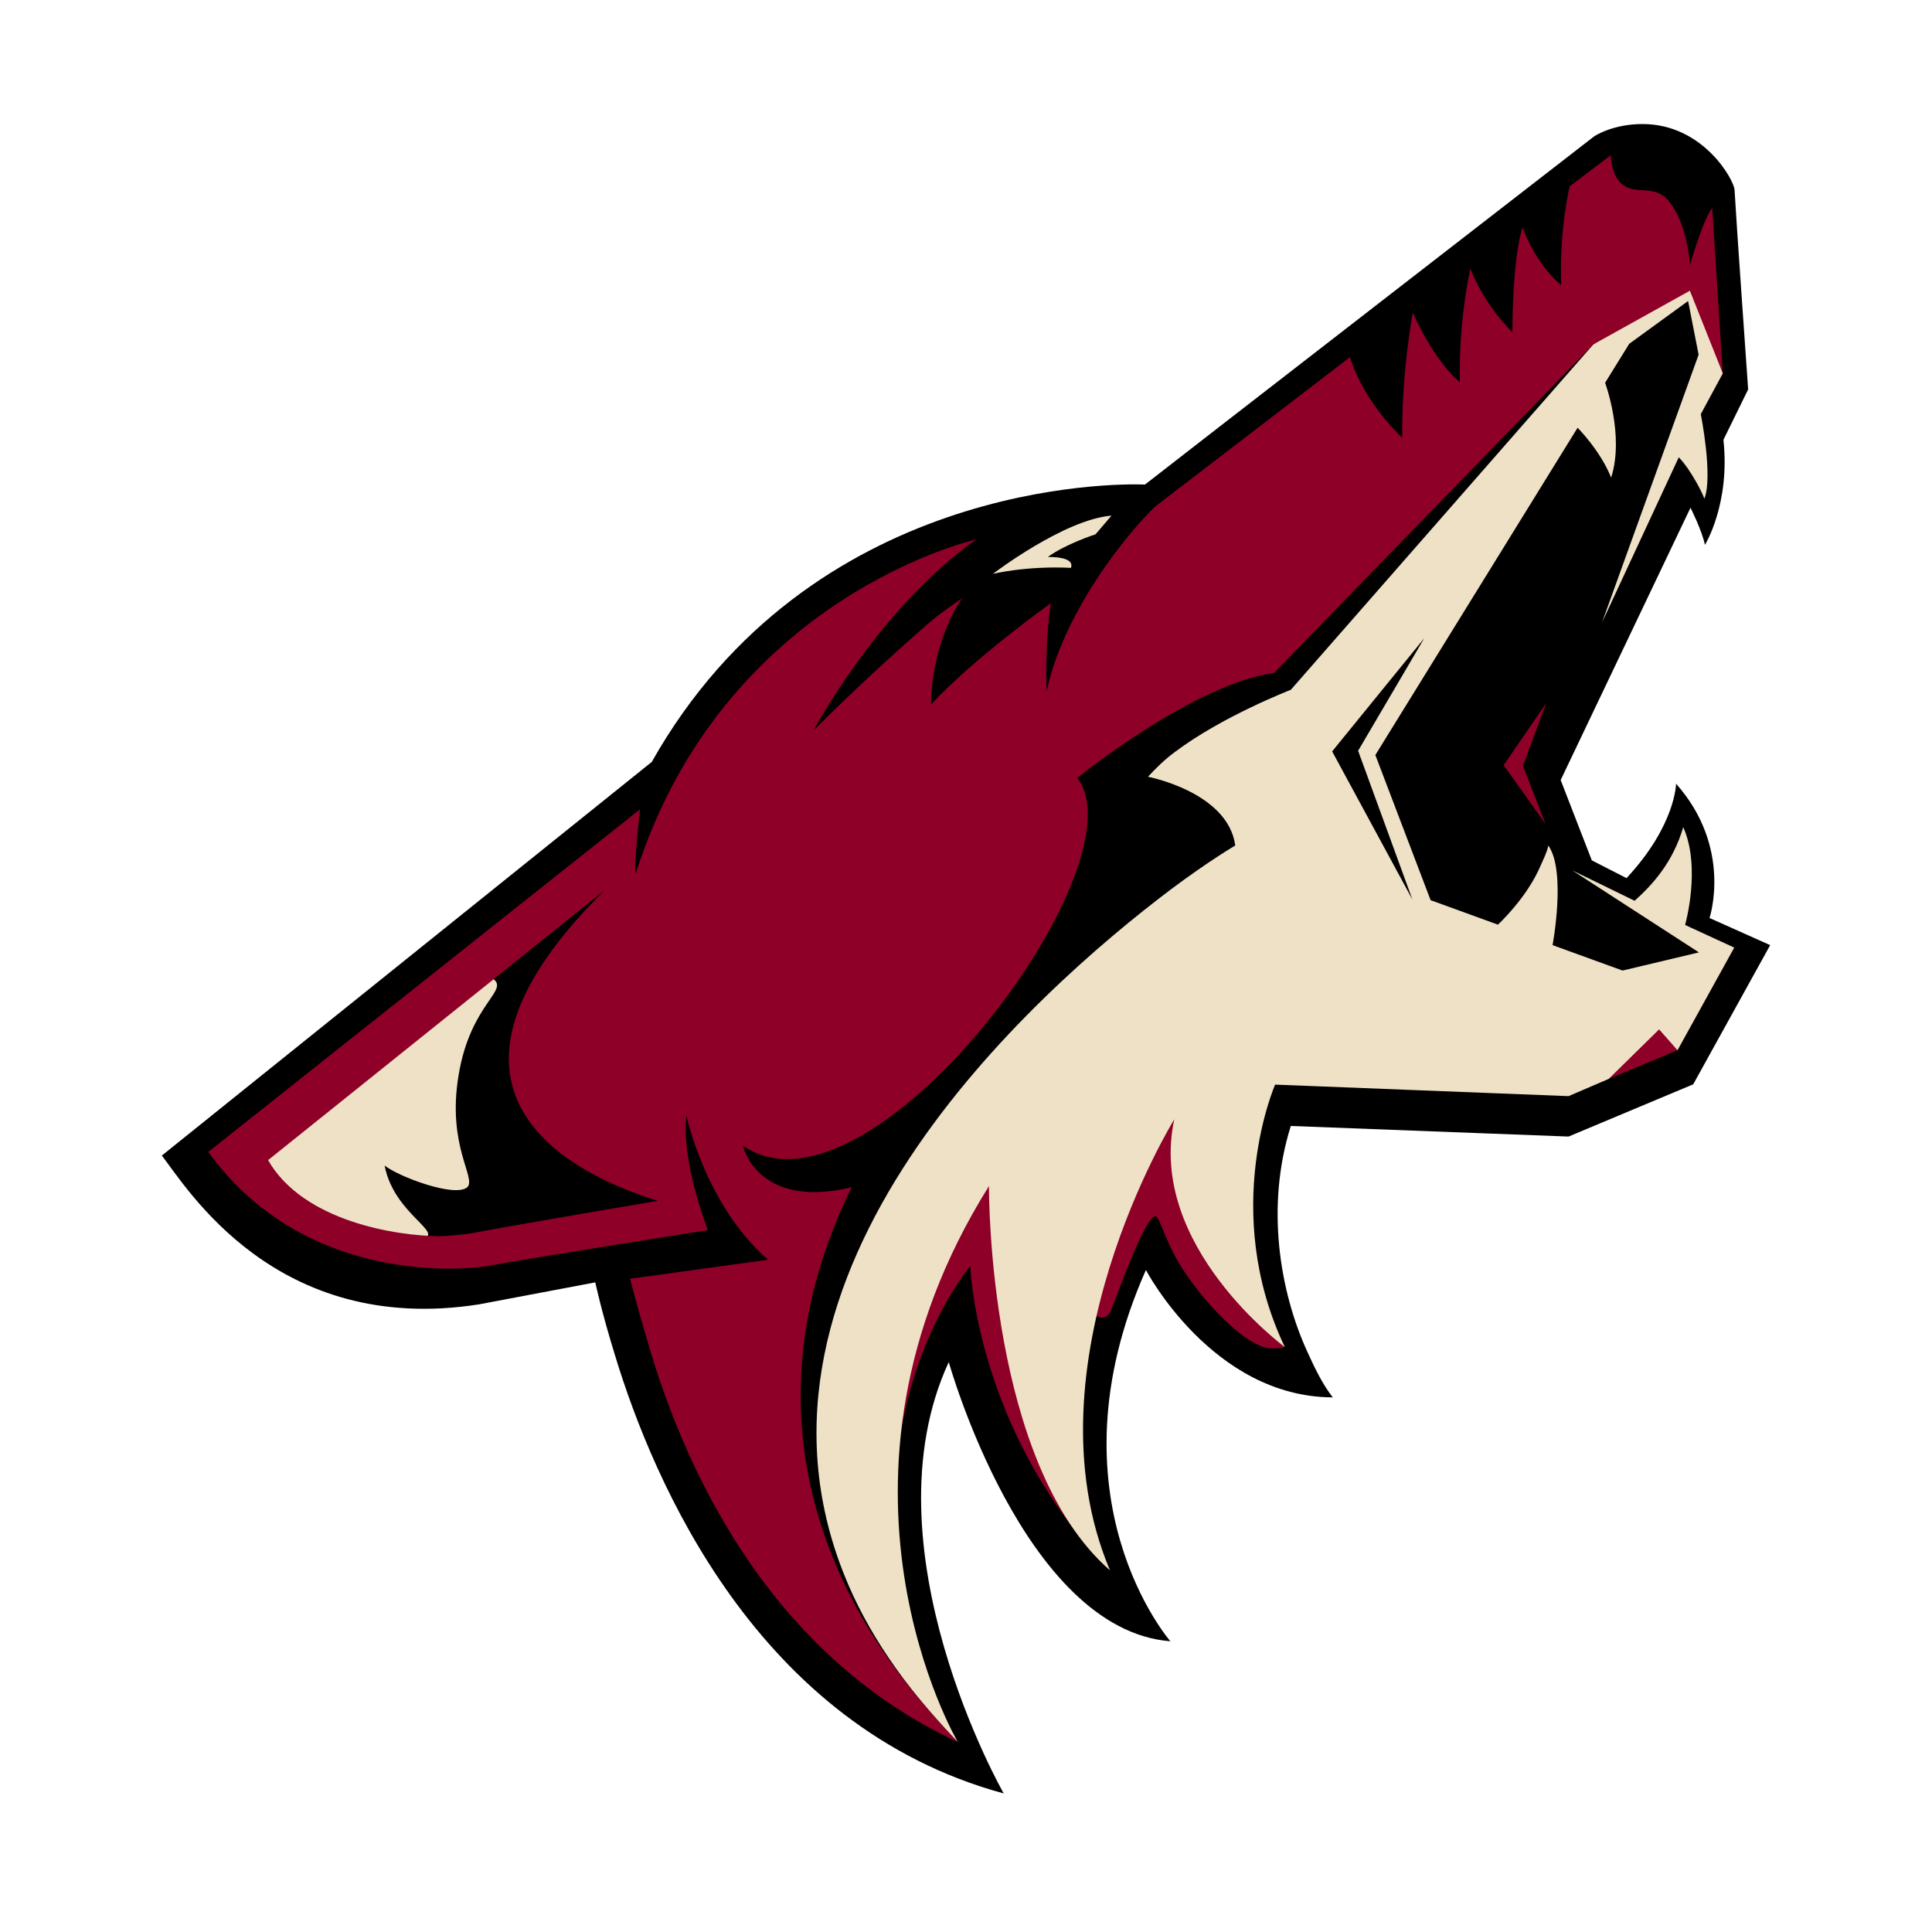
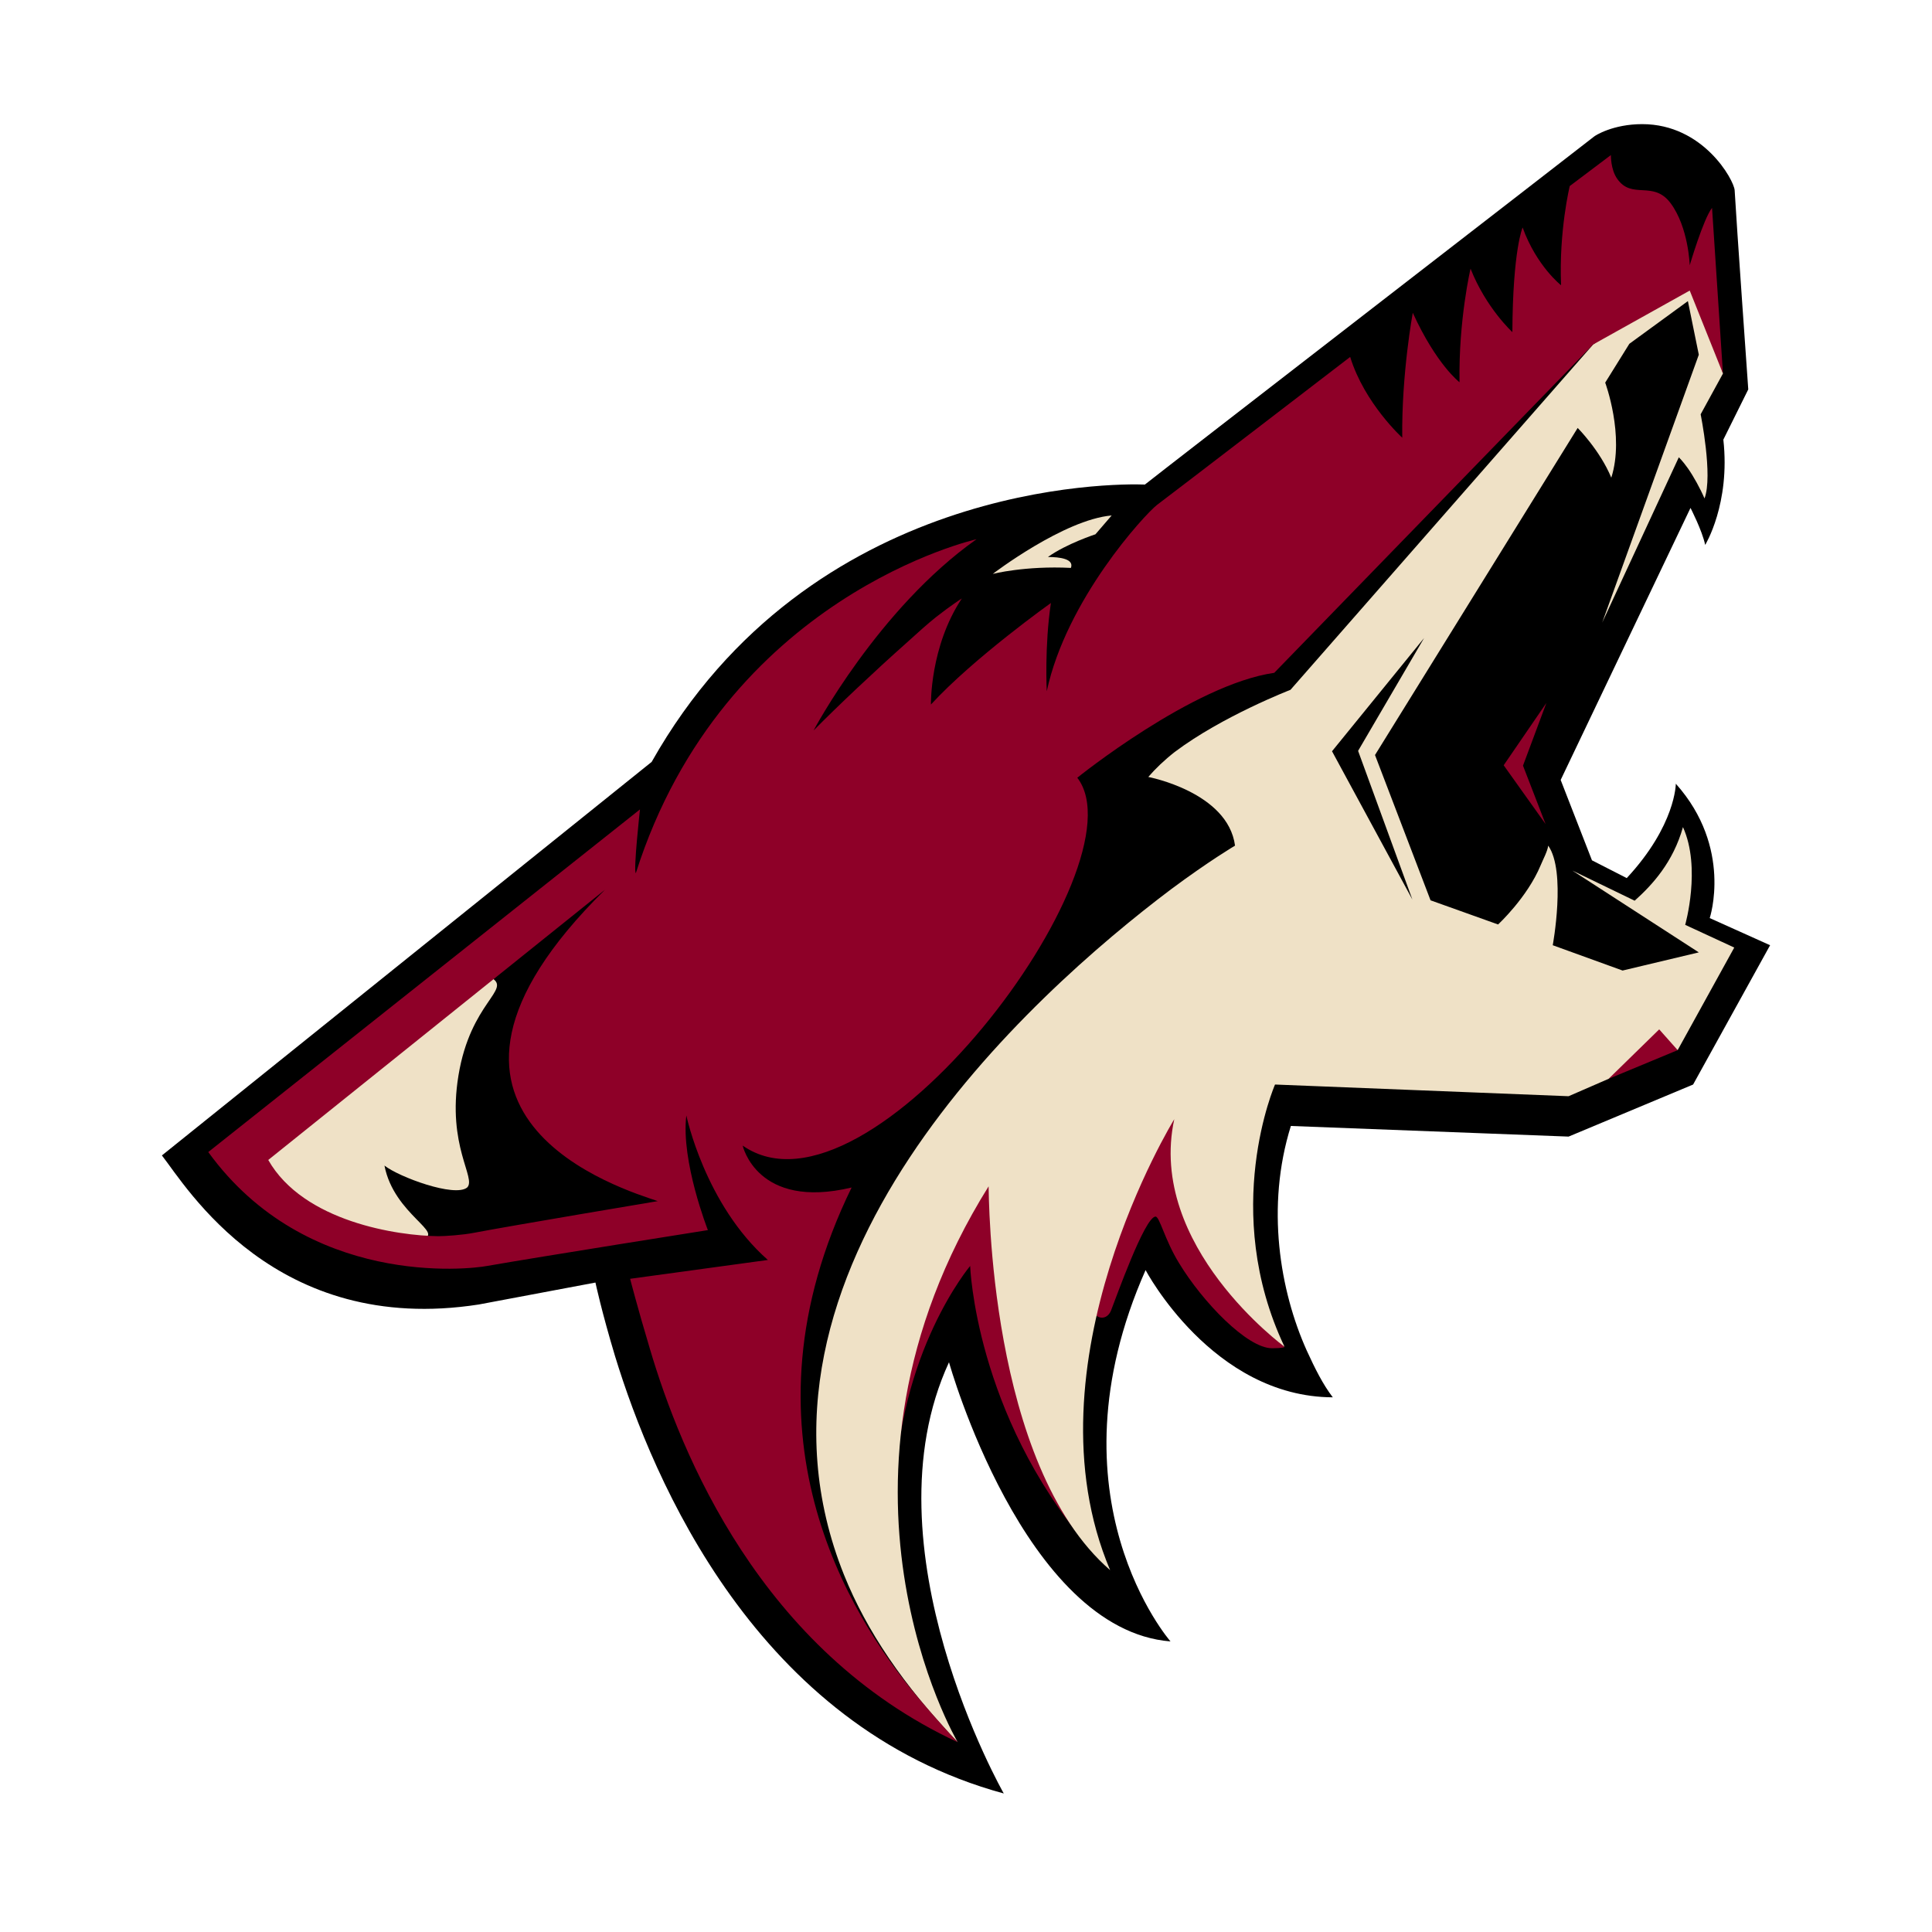
- <svg xmlns="http://www.w3.org/2000/svg" width="25pt" height="25pt" viewBox="0 0 25 25" version="1.1">
+ <svg xmlns="http://www.w3.org/2000/svg" width="20pt" height="20pt" viewBox="0 0 20 20" version="1.1">
  <g id="surface1">
-     <path style=" stroke:none;fill-rule:nonzero;fill:rgb(100%,100%,100%);fill-opacity:1;" d="M 23.031 11.945 L 22.477 11.695 C 22.492 11.59 22.5 11.457 22.492 11.305 C 22.469 10.801 22.27 10.324 21.918 9.934 L 21.348 9.293 L 21.371 10.137 C 21.371 10.152 21.363 10.262 21.297 10.422 C 21.246 10.555 21.148 10.75 20.973 10.973 L 20.848 10.91 L 20.535 10.105 L 21.82 7.414 L 21.918 7.883 L 22.328 7.215 C 22.34 7.199 22.434 7.039 22.516 6.77 C 22.609 6.449 22.648 6.098 22.621 5.75 L 22.902 5.18 L 22.938 5.102 L 22.93 5.02 C 22.93 4.996 22.773 2.812 22.758 2.445 C 22.746 2.262 22.586 1.984 22.359 1.762 C 22.145 1.547 21.777 1.293 21.254 1.293 C 21.059 1.293 20.871 1.328 20.695 1.391 C 20.566 1.438 20.469 1.492 20.426 1.527 C 20.387 1.559 19.883 1.945 19.191 2.484 C 17.16 4.055 15.168 5.602 14.711 5.957 C 14.699 5.957 14.688 5.957 14.676 5.957 C 14.484 5.957 14.09 5.969 13.578 6.047 C 12.98 6.141 12.398 6.297 11.848 6.512 C 11.129 6.793 10.477 7.168 9.898 7.637 C 9.219 8.188 8.645 8.863 8.191 9.652 L 1.898 14.711 L 1.656 14.902 L 1.848 15.145 C 1.871 15.176 1.902 15.215 1.938 15.266 C 2.129 15.531 2.492 16.023 3.062 16.453 C 3.77 16.98 4.582 17.246 5.48 17.246 C 5.727 17.246 5.984 17.227 6.242 17.188 L 6.246 17.188 L 6.254 17.184 L 7.469 16.957 C 7.512 17.125 7.574 17.355 7.66 17.637 C 7.914 18.473 8.391 19.707 9.207 20.84 C 9.66 21.469 10.172 22.004 10.734 22.434 C 11.391 22.934 12.121 23.297 12.906 23.508 L 13.633 23.707 L 13.258 23.051 C 13.254 23.043 12.812 22.266 12.512 21.215 C 12.309 20.5 12.137 19.539 12.297 18.617 C 12.41 18.895 12.551 19.207 12.723 19.523 C 13.02 20.066 13.34 20.508 13.68 20.836 C 14.129 21.27 14.613 21.512 15.121 21.551 L 15.891 21.613 L 15.379 21.035 C 15.367 21.02 15 20.578 14.785 19.824 C 14.543 18.961 14.582 18.047 14.898 17.102 C 14.992 17.219 15.102 17.348 15.23 17.477 C 15.492 17.738 15.773 17.949 16.07 18.102 C 16.445 18.293 16.84 18.391 17.246 18.395 L 17.895 18.395 L 17.492 17.887 C 17.387 17.754 17.297 17.574 17.195 17.348 C 16.848 16.574 16.754 15.676 16.941 14.895 L 20.285 15.02 L 20.355 15.023 L 20.418 14.996 L 22.031 14.32 L 22.133 14.277 L 22.184 14.18 L 23.18 12.379 L 23.344 12.082 Z M 23.031 11.945 " />
-     <path style=" stroke:none;fill-rule:nonzero;fill:rgb(0%,0%,0%);fill-opacity:1;" d="M 2.094 14.953 C 2.41 15.355 3.562 17.289 6.195 16.879 C 7.703 16.594 7.703 16.594 7.703 16.594 C 7.703 16.594 7.781 16.965 7.961 17.547 C 8.453 19.16 9.793 22.34 12.988 23.207 C 12.988 23.207 11.168 20.023 12.277 17.625 C 12.277 17.625 13.246 21.09 15.145 21.238 C 15.145 21.238 13.52 19.379 14.828 16.434 C 14.828 16.434 15.688 18.078 17.246 18.082 C 17.117 17.918 17.016 17.711 16.91 17.477 C 16.562 16.707 16.375 15.613 16.703 14.57 L 20.297 14.707 L 21.91 14.031 L 22.906 12.23 L 22.121 11.879 C 22.121 11.879 22.426 10.973 21.688 10.141 C 21.688 10.141 21.684 10.68 21.047 11.363 L 20.598 11.133 L 20.195 10.094 L 21.875 6.57 C 21.875 6.57 22.023 6.863 22.062 7.051 C 22.062 7.051 22.391 6.52 22.301 5.691 L 22.621 5.039 C 22.621 5.039 22.465 2.832 22.445 2.457 C 22.438 2.328 22.039 1.605 21.254 1.605 C 20.875 1.605 20.641 1.754 20.621 1.77 C 20.477 1.883 14.988 6.133 14.816 6.27 C 14.434 6.254 10.484 6.227 8.434 9.859 Z M 2.094 14.953 " />
-     <path style=" stroke:none;fill-rule:nonzero;fill:rgb(93.725%,88.235%,77.647%);fill-opacity:1;" d="M 5.449 16.035 C 5.785 15.961 5.098 15.723 4.977 15.082 C 5.16 15.227 5.883 15.5 6.047 15.363 C 6.168 15.242 5.781 14.832 5.934 13.914 C 6.09 12.961 6.625 12.809 6.359 12.652 C 6.059 12.602 3.27 14.902 3.27 14.902 L 3.707 15.629 C 3.707 15.629 5.176 16.172 5.449 16.035 Z M 5.449 16.035 " />
-     <path style=" stroke:none;fill-rule:nonzero;fill:rgb(55.686%,0%,15.686%);fill-opacity:1;" d="M 20.816 13.961 L 21.707 13.59 L 21.449 12.984 Z M 20.816 13.961 " />
-     <path style=" stroke:none;fill-rule:nonzero;fill:rgb(55.686%,0%,15.686%);fill-opacity:1;" d="M 14.145 16.906 C 14.125 17.043 14.309 17.121 14.375 16.961 C 14.441 16.801 14.809 15.754 14.949 15.738 C 15.004 15.734 15.07 16.039 15.258 16.348 C 15.562 16.848 16.137 17.449 16.457 17.449 C 16.602 17.449 16.625 17.43 16.625 17.43 L 16.273 16.914 L 15.258 14.09 L 14.633 15.027 Z M 14.145 16.906 " />
-     <path style=" stroke:none;fill-rule:nonzero;fill:rgb(55.686%,0%,15.686%);fill-opacity:1;" d="M 12.785 14.953 C 12.785 14.953 14.168 20.113 14.078 20.008 C 12.617 18.289 12.555 16.383 12.555 16.383 C 12.555 16.383 11.609 17.5 11.582 19.363 L 11.246 19.34 L 11.945 16.516 Z M 12.785 14.953 " />
-     <path style=" stroke:none;fill-rule:nonzero;fill:rgb(93.725%,88.235%,77.647%);fill-opacity:1;" d="M 21.805 11.969 C 21.805 11.969 22.016 11.23 21.781 10.703 C 21.648 11.16 21.379 11.453 21.152 11.656 L 20.344 11.262 L 21.984 12.324 L 20.996 12.559 L 20.09 12.23 C 20.09 12.23 20.27 11.273 20.035 10.941 C 20.023 11.016 19.969 11.125 19.938 11.195 C 19.762 11.617 19.383 11.965 19.383 11.965 L 18.512 11.648 L 17.797 9.77 L 20.414 5.535 C 20.414 5.535 20.707 5.828 20.848 6.18 C 21.023 5.637 20.77 4.953 20.77 4.953 L 21.082 4.449 L 21.844 3.895 L 21.98 4.59 L 20.73 8.055 L 21.723 5.918 C 21.723 5.918 21.773 5.965 21.84 6.062 C 21.91 6.164 22.004 6.324 22.055 6.453 C 22.168 6.156 22.008 5.359 22.008 5.359 L 22.293 4.832 L 21.945 3.539 L 20.617 4.457 L 16.703 8.926 C 16.703 8.926 15.812 9.27 15.199 9.734 C 15.066 9.832 14.953 9.945 14.855 10.051 C 14.855 10.051 15.891 10.25 15.984 10.941 C 15.984 10.941 15.648 11.137 15.152 11.508 C 13.352 12.867 9.348 16.453 10.926 20.383 C 11.211 21.098 11.688 21.812 12.395 22.543 C 12.395 22.543 10.402 19.172 12.797 15.348 C 12.797 15.438 12.789 18.949 14.363 20.32 C 13.238 17.656 15.195 14.484 15.195 14.484 C 14.84 16.121 16.625 17.43 16.625 17.43 C 15.785 15.664 16.5 14.035 16.5 14.035 L 20.297 14.184 L 20.816 13.961 L 21.469 13.32 L 21.707 13.59 L 22.441 12.262 Z M 17.238 9.723 L 18.43 8.258 L 17.574 9.715 L 18.277 11.641 Z M 17.238 9.723 " />
-     <path style=" stroke:none;fill-rule:nonzero;fill:rgb(55.686%,0%,15.686%);fill-opacity:1;" d="M 22.156 2.691 C 22.039 2.832 21.867 3.434 21.867 3.434 C 21.867 3.434 21.848 2.938 21.613 2.625 C 21.395 2.332 21.121 2.586 20.93 2.316 C 20.844 2.191 20.844 2.008 20.844 2.008 L 20.312 2.41 C 20.312 2.41 20.172 2.984 20.203 3.691 C 20.203 3.691 19.883 3.441 19.703 2.945 C 19.703 2.945 19.578 3.234 19.57 4.297 C 19.57 4.297 19.227 3.984 19.027 3.477 C 19.027 3.477 18.871 4.141 18.891 4.945 C 18.891 4.945 18.59 4.723 18.281 4.047 C 18.281 4.047 18.133 4.836 18.145 5.664 C 18.145 5.664 17.656 5.223 17.469 4.621 C 17.469 4.621 15.137 6.41 14.973 6.535 C 14.812 6.66 13.801 7.758 13.543 8.945 C 13.543 8.945 13.516 8.359 13.598 7.805 C 13.598 7.805 12.605 8.512 12.047 9.117 C 12.047 9.117 12.031 8.371 12.449 7.742 C 12.449 7.742 12.301 7.84 12.113 7.984 C 12 8.074 11.887 8.18 11.727 8.32 C 11.324 8.676 10.836 9.141 10.527 9.453 C 10.527 9.453 11.363 7.879 12.633 6.98 C 12.633 6.98 9.371 7.707 8.227 11.301 C 8.195 11.266 8.281 10.473 8.281 10.473 L 2.695 14.906 C 3.969 16.664 6.07 16.422 6.305 16.383 C 6.996 16.258 9.16 15.918 9.16 15.918 C 9.16 15.918 8.809 15.023 8.883 14.434 C 8.883 14.434 9.121 15.586 9.938 16.301 L 8.152 16.547 C 8.152 16.547 8.246 16.914 8.406 17.449 C 8.809 18.805 9.84 21.359 12.395 22.543 C 12.395 22.543 12.176 22.32 11.867 21.949 C 10.988 20.898 9.488 18.504 11.02 15.363 C 9.793 15.656 9.613 14.824 9.613 14.824 C 11.246 15.965 14.812 11.195 13.941 10.066 C 13.941 10.066 15.434 8.855 16.488 8.707 L 20.617 4.457 L 21.867 3.762 L 22.293 4.832 Z M 6.133 15.953 C 5.984 15.98 5.758 15.996 5.676 15.996 C 5.145 15.992 3.926 15.812 3.469 15.012 L 7.828 11.516 C 4.852 14.449 8.098 15.402 8.512 15.539 C 8.512 15.539 6.613 15.859 6.133 15.953 Z M 6.133 15.953 " />
-     <path style=" stroke:none;fill-rule:nonzero;fill:rgb(55.686%,0%,15.686%);fill-opacity:1;" d="M 19.457 9.902 L 20.008 9.098 L 19.707 9.91 L 20 10.664 Z M 19.457 9.902 " />
-     <path style=" stroke:none;fill-rule:nonzero;fill:rgb(93.725%,88.235%,77.647%);fill-opacity:1;" d="M 12.848 7.426 C 12.848 7.426 13.27 7.32 13.859 7.348 C 13.898 7.23 13.711 7.207 13.559 7.207 C 13.797 7.035 14.176 6.914 14.176 6.914 L 14.383 6.672 C 13.766 6.723 12.848 7.426 12.848 7.426 Z M 12.848 7.426 " />
+     <path style=" stroke:none;fill-rule:nonzero;fill:rgb(100%,100%,100%);fill-opacity:1;" d="M 18.426 9.555 L 17.984 9.355 C 17.992 9.273 18 9.164 17.996 9.043 C 17.977 8.641 17.816 8.262 17.535 7.945 L 17.078 7.434 L 17.098 8.109 C 17.098 8.125 17.09 8.207 17.039 8.34 C 16.996 8.445 16.918 8.598 16.777 8.777 L 16.676 8.727 L 16.43 8.086 L 17.457 5.93 L 17.535 6.305 L 17.863 5.773 C 17.871 5.758 17.949 5.633 18.012 5.418 C 18.09 5.16 18.117 4.879 18.098 4.598 L 18.32 4.141 L 18.352 4.082 L 18.344 4.016 C 18.344 3.996 18.219 2.25 18.207 1.953 C 18.199 1.812 18.066 1.586 17.891 1.41 C 17.715 1.238 17.422 1.035 17 1.035 C 16.844 1.035 16.695 1.062 16.559 1.113 C 16.453 1.148 16.375 1.195 16.344 1.219 C 16.309 1.246 15.906 1.559 15.352 1.988 C 13.73 3.246 12.133 4.48 11.77 4.766 C 11.758 4.766 11.75 4.766 11.742 4.766 C 11.59 4.766 11.273 4.773 10.863 4.84 C 10.383 4.914 9.918 5.035 9.48 5.207 C 8.906 5.434 8.379 5.734 7.918 6.109 C 7.375 6.551 6.914 7.094 6.551 7.723 L 1.52 11.766 L 1.324 11.922 L 1.477 12.117 C 1.496 12.141 1.52 12.172 1.547 12.211 C 1.703 12.426 1.992 12.82 2.449 13.16 C 3.016 13.586 3.664 13.797 4.383 13.797 C 4.582 13.797 4.789 13.781 4.996 13.75 L 5 13.75 L 5.004 13.746 L 5.977 13.566 C 6.008 13.699 6.059 13.887 6.129 14.109 C 6.332 14.777 6.711 15.766 7.367 16.672 C 7.727 17.176 8.137 17.602 8.586 17.945 C 9.109 18.348 9.695 18.637 10.324 18.809 L 10.906 18.965 L 10.605 18.441 C 10.602 18.434 10.25 17.812 10.012 16.973 C 9.848 16.398 9.711 15.633 9.84 14.895 C 9.93 15.113 10.043 15.367 10.18 15.621 C 10.414 16.055 10.672 16.406 10.941 16.668 C 11.301 17.016 11.691 17.211 12.098 17.242 L 12.715 17.289 L 12.305 16.828 C 12.293 16.812 12 16.465 11.828 15.859 C 11.633 15.168 11.664 14.438 11.922 13.684 C 11.992 13.777 12.082 13.879 12.184 13.98 C 12.395 14.191 12.621 14.359 12.855 14.48 C 13.156 14.637 13.473 14.715 13.797 14.715 L 14.316 14.715 L 13.996 14.309 C 13.91 14.203 13.836 14.059 13.758 13.879 C 13.477 13.262 13.402 12.539 13.551 11.914 L 16.23 12.016 L 16.285 12.02 L 16.336 11.996 L 17.625 11.453 L 17.707 11.422 L 17.746 11.344 L 18.543 9.906 L 18.676 9.668 Z M 18.426 9.555 " />
+     <path style=" stroke:none;fill-rule:nonzero;fill:rgb(0%,0%,0%);fill-opacity:1;" d="M 1.676 11.961 C 1.93 12.285 2.848 13.832 4.957 13.504 C 6.164 13.277 6.164 13.277 6.164 13.277 C 6.164 13.277 6.227 13.574 6.367 14.039 C 6.762 15.328 7.836 17.871 10.391 18.566 C 10.391 18.566 8.938 16.02 9.824 14.102 C 9.824 14.102 10.598 16.871 12.117 16.992 C 12.117 16.992 10.816 15.504 11.859 13.148 C 11.859 13.148 12.551 14.461 13.797 14.465 C 13.695 14.332 13.613 14.168 13.527 13.98 C 13.25 13.363 13.102 12.492 13.363 11.656 L 16.238 11.766 L 17.527 11.227 L 18.324 9.785 L 17.699 9.504 C 17.699 9.504 17.941 8.777 17.348 8.113 C 17.348 8.113 17.348 8.543 16.84 9.09 L 16.48 8.906 L 16.156 8.074 L 17.5 5.258 C 17.5 5.258 17.621 5.492 17.652 5.641 C 17.652 5.641 17.914 5.215 17.84 4.551 L 18.098 4.031 C 18.098 4.031 17.973 2.266 17.957 1.969 C 17.949 1.863 17.633 1.285 17 1.285 C 16.699 1.285 16.512 1.402 16.496 1.418 C 16.383 1.508 11.988 4.906 11.852 5.016 C 11.547 5.004 8.387 4.98 6.746 7.887 Z M 1.676 11.961 " />
+     <path style=" stroke:none;fill-rule:nonzero;fill:rgb(93.725%,88.235%,77.647%);fill-opacity:1;" d="M 4.359 12.828 C 4.629 12.77 4.078 12.578 3.98 12.066 C 4.129 12.184 4.707 12.398 4.836 12.293 C 4.934 12.195 4.625 11.867 4.746 11.133 C 4.871 10.371 5.301 10.246 5.086 10.121 C 4.848 10.082 2.617 11.922 2.617 11.922 L 2.965 12.504 C 2.965 12.504 4.141 12.938 4.359 12.828 Z M 4.359 12.828 " />
+     <path style=" stroke:none;fill-rule:nonzero;fill:rgb(55.686%,0%,15.686%);fill-opacity:1;" d="M 16.652 11.168 L 17.367 10.871 L 17.16 10.387 Z M 16.652 11.168 " />
+     <path style=" stroke:none;fill-rule:nonzero;fill:rgb(55.686%,0%,15.686%);fill-opacity:1;" d="M 11.316 13.527 C 11.301 13.637 11.445 13.695 11.5 13.57 C 11.551 13.441 11.848 12.602 11.961 12.594 C 12.004 12.59 12.055 12.832 12.207 13.078 C 12.449 13.477 12.91 13.957 13.168 13.957 C 13.281 13.957 13.297 13.945 13.297 13.945 L 13.02 13.531 L 12.207 11.273 L 11.707 12.023 Z M 11.316 13.527 " />
+     <path style=" stroke:none;fill-rule:nonzero;fill:rgb(55.686%,0%,15.686%);fill-opacity:1;" d="M 10.23 11.961 C 10.23 11.961 11.336 16.09 11.262 16.004 C 10.094 14.629 10.043 13.105 10.043 13.105 C 10.043 13.105 9.289 14 9.266 15.492 L 8.996 15.473 L 9.555 13.211 Z M 10.23 11.961 " />
+     <path style=" stroke:none;fill-rule:nonzero;fill:rgb(93.725%,88.235%,77.647%);fill-opacity:1;" d="M 17.445 9.574 C 17.445 9.574 17.613 8.984 17.422 8.562 C 17.32 8.926 17.105 9.16 16.922 9.324 L 16.277 9.012 L 17.586 9.859 L 16.797 10.047 L 16.074 9.785 C 16.074 9.785 16.215 9.02 16.027 8.754 C 16.02 8.812 15.973 8.898 15.949 8.957 C 15.809 9.293 15.508 9.57 15.508 9.57 L 14.809 9.32 L 14.234 7.816 L 16.332 4.43 C 16.332 4.43 16.562 4.66 16.68 4.945 C 16.82 4.508 16.617 3.961 16.617 3.961 L 16.867 3.559 L 17.473 3.117 L 17.586 3.672 L 16.586 6.445 L 17.379 4.734 C 17.379 4.734 17.418 4.77 17.473 4.848 C 17.531 4.93 17.602 5.059 17.645 5.16 C 17.734 4.926 17.605 4.289 17.605 4.289 L 17.836 3.867 L 17.555 2.832 L 16.492 3.566 L 13.359 7.141 C 13.359 7.141 12.652 7.414 12.16 7.785 C 12.055 7.867 11.961 7.957 11.887 8.043 C 11.887 8.043 12.711 8.199 12.785 8.754 C 12.785 8.754 12.52 8.91 12.121 9.207 C 10.68 10.293 7.477 13.16 8.738 16.305 C 8.969 16.879 9.352 17.449 9.914 18.035 C 9.914 18.035 8.324 15.34 10.234 12.281 C 10.238 12.352 10.23 15.16 11.492 16.254 C 10.59 14.125 12.156 11.586 12.156 11.586 C 11.871 12.898 13.297 13.941 13.297 13.941 C 12.629 12.531 13.199 11.227 13.199 11.227 L 16.238 11.348 L 16.652 11.168 L 17.176 10.656 L 17.367 10.871 L 17.953 9.809 Z M 13.789 7.777 L 14.742 6.605 L 14.059 7.773 L 14.621 9.312 Z M 13.789 7.777 " />
+     <path style=" stroke:none;fill-rule:nonzero;fill:rgb(55.686%,0%,15.686%);fill-opacity:1;" d="M 17.723 2.152 C 17.633 2.266 17.492 2.746 17.492 2.746 C 17.492 2.746 17.48 2.352 17.293 2.102 C 17.113 1.863 16.895 2.07 16.742 1.852 C 16.672 1.754 16.676 1.605 16.676 1.605 L 16.25 1.926 C 16.25 1.926 16.137 2.387 16.16 2.953 C 16.16 2.953 15.906 2.754 15.762 2.355 C 15.762 2.355 15.66 2.586 15.656 3.438 C 15.656 3.438 15.383 3.188 15.223 2.781 C 15.223 2.781 15.098 3.312 15.109 3.957 C 15.109 3.957 14.871 3.777 14.625 3.238 C 14.625 3.238 14.508 3.867 14.516 4.531 C 14.516 4.531 14.125 4.176 13.977 3.695 C 13.977 3.695 12.109 5.129 11.977 5.227 C 11.848 5.328 11.039 6.207 10.836 7.156 C 10.836 7.156 10.812 6.688 10.879 6.242 C 10.879 6.242 10.082 6.809 9.637 7.293 C 9.637 7.293 9.625 6.695 9.957 6.195 C 9.957 6.195 9.84 6.27 9.691 6.387 C 9.598 6.461 9.508 6.543 9.383 6.656 C 9.062 6.941 8.668 7.312 8.422 7.562 C 8.422 7.562 9.09 6.301 10.109 5.582 C 10.109 5.582 7.496 6.164 6.582 9.039 C 6.555 9.012 6.625 8.379 6.625 8.379 L 2.156 11.926 C 3.176 13.332 4.855 13.141 5.043 13.105 C 5.598 13.008 7.328 12.734 7.328 12.734 C 7.328 12.734 7.047 12.02 7.105 11.547 C 7.105 11.547 7.297 12.469 7.949 13.043 L 6.523 13.238 C 6.523 13.238 6.598 13.531 6.727 13.961 C 7.047 15.043 7.871 17.086 9.914 18.035 C 9.914 18.035 9.742 17.855 9.492 17.559 C 8.789 16.719 7.59 14.805 8.816 12.293 C 7.836 12.527 7.688 11.859 7.688 11.859 C 8.996 12.773 11.852 8.957 11.152 8.051 C 11.152 8.051 12.348 7.086 13.191 6.965 L 16.492 3.566 L 17.492 3.008 L 17.836 3.867 Z M 4.906 12.762 C 4.789 12.785 4.605 12.797 4.539 12.797 C 4.117 12.793 3.141 12.648 2.777 12.008 L 6.262 9.211 C 3.883 11.559 6.48 12.32 6.809 12.434 C 6.809 12.434 5.293 12.688 4.906 12.762 Z M 4.906 12.762 " />
+     <path style=" stroke:none;fill-rule:nonzero;fill:rgb(55.686%,0%,15.686%);fill-opacity:1;" d="M 15.566 7.922 L 16.008 7.277 L 15.766 7.926 L 16 8.531 Z M 15.566 7.922 " />
+     <path style=" stroke:none;fill-rule:nonzero;fill:rgb(93.725%,88.235%,77.647%);fill-opacity:1;" d="M 10.277 5.941 C 10.277 5.941 10.613 5.855 11.086 5.879 C 11.121 5.785 10.969 5.766 10.848 5.766 C 11.039 5.629 11.34 5.531 11.34 5.531 L 11.508 5.336 C 11.012 5.379 10.277 5.941 10.277 5.941 Z M 10.277 5.941 " />
  </g>
</svg>
